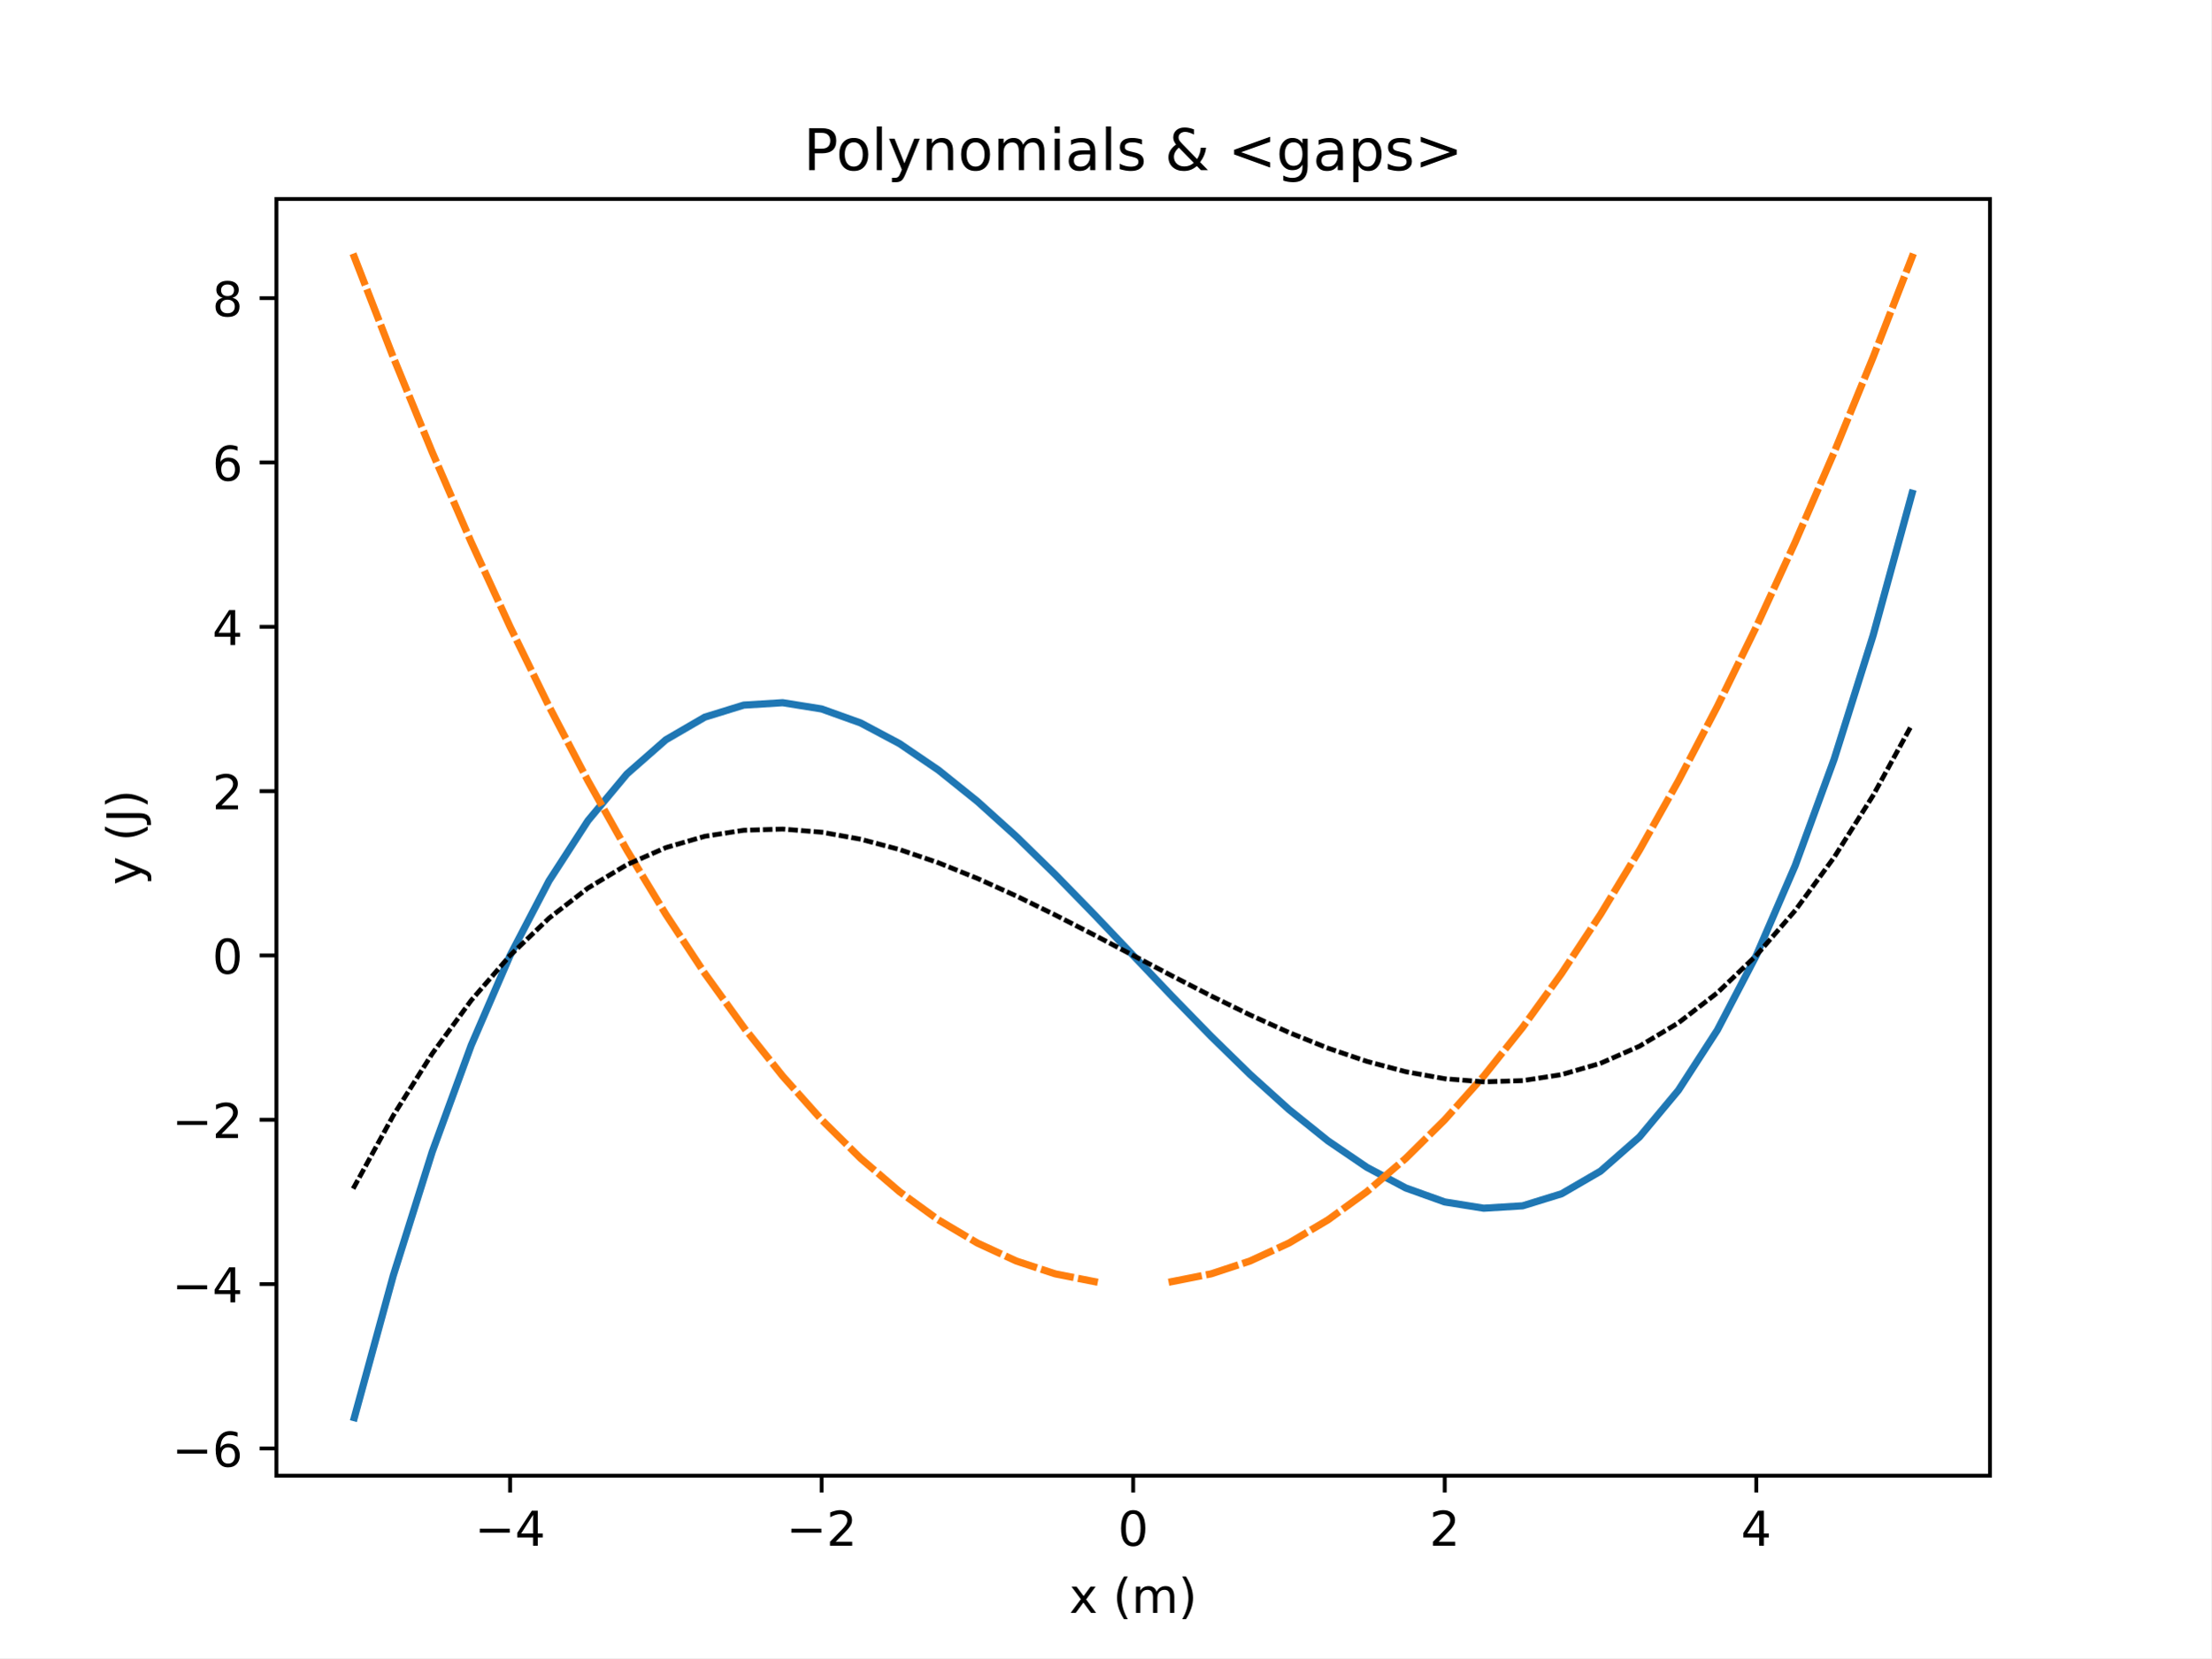
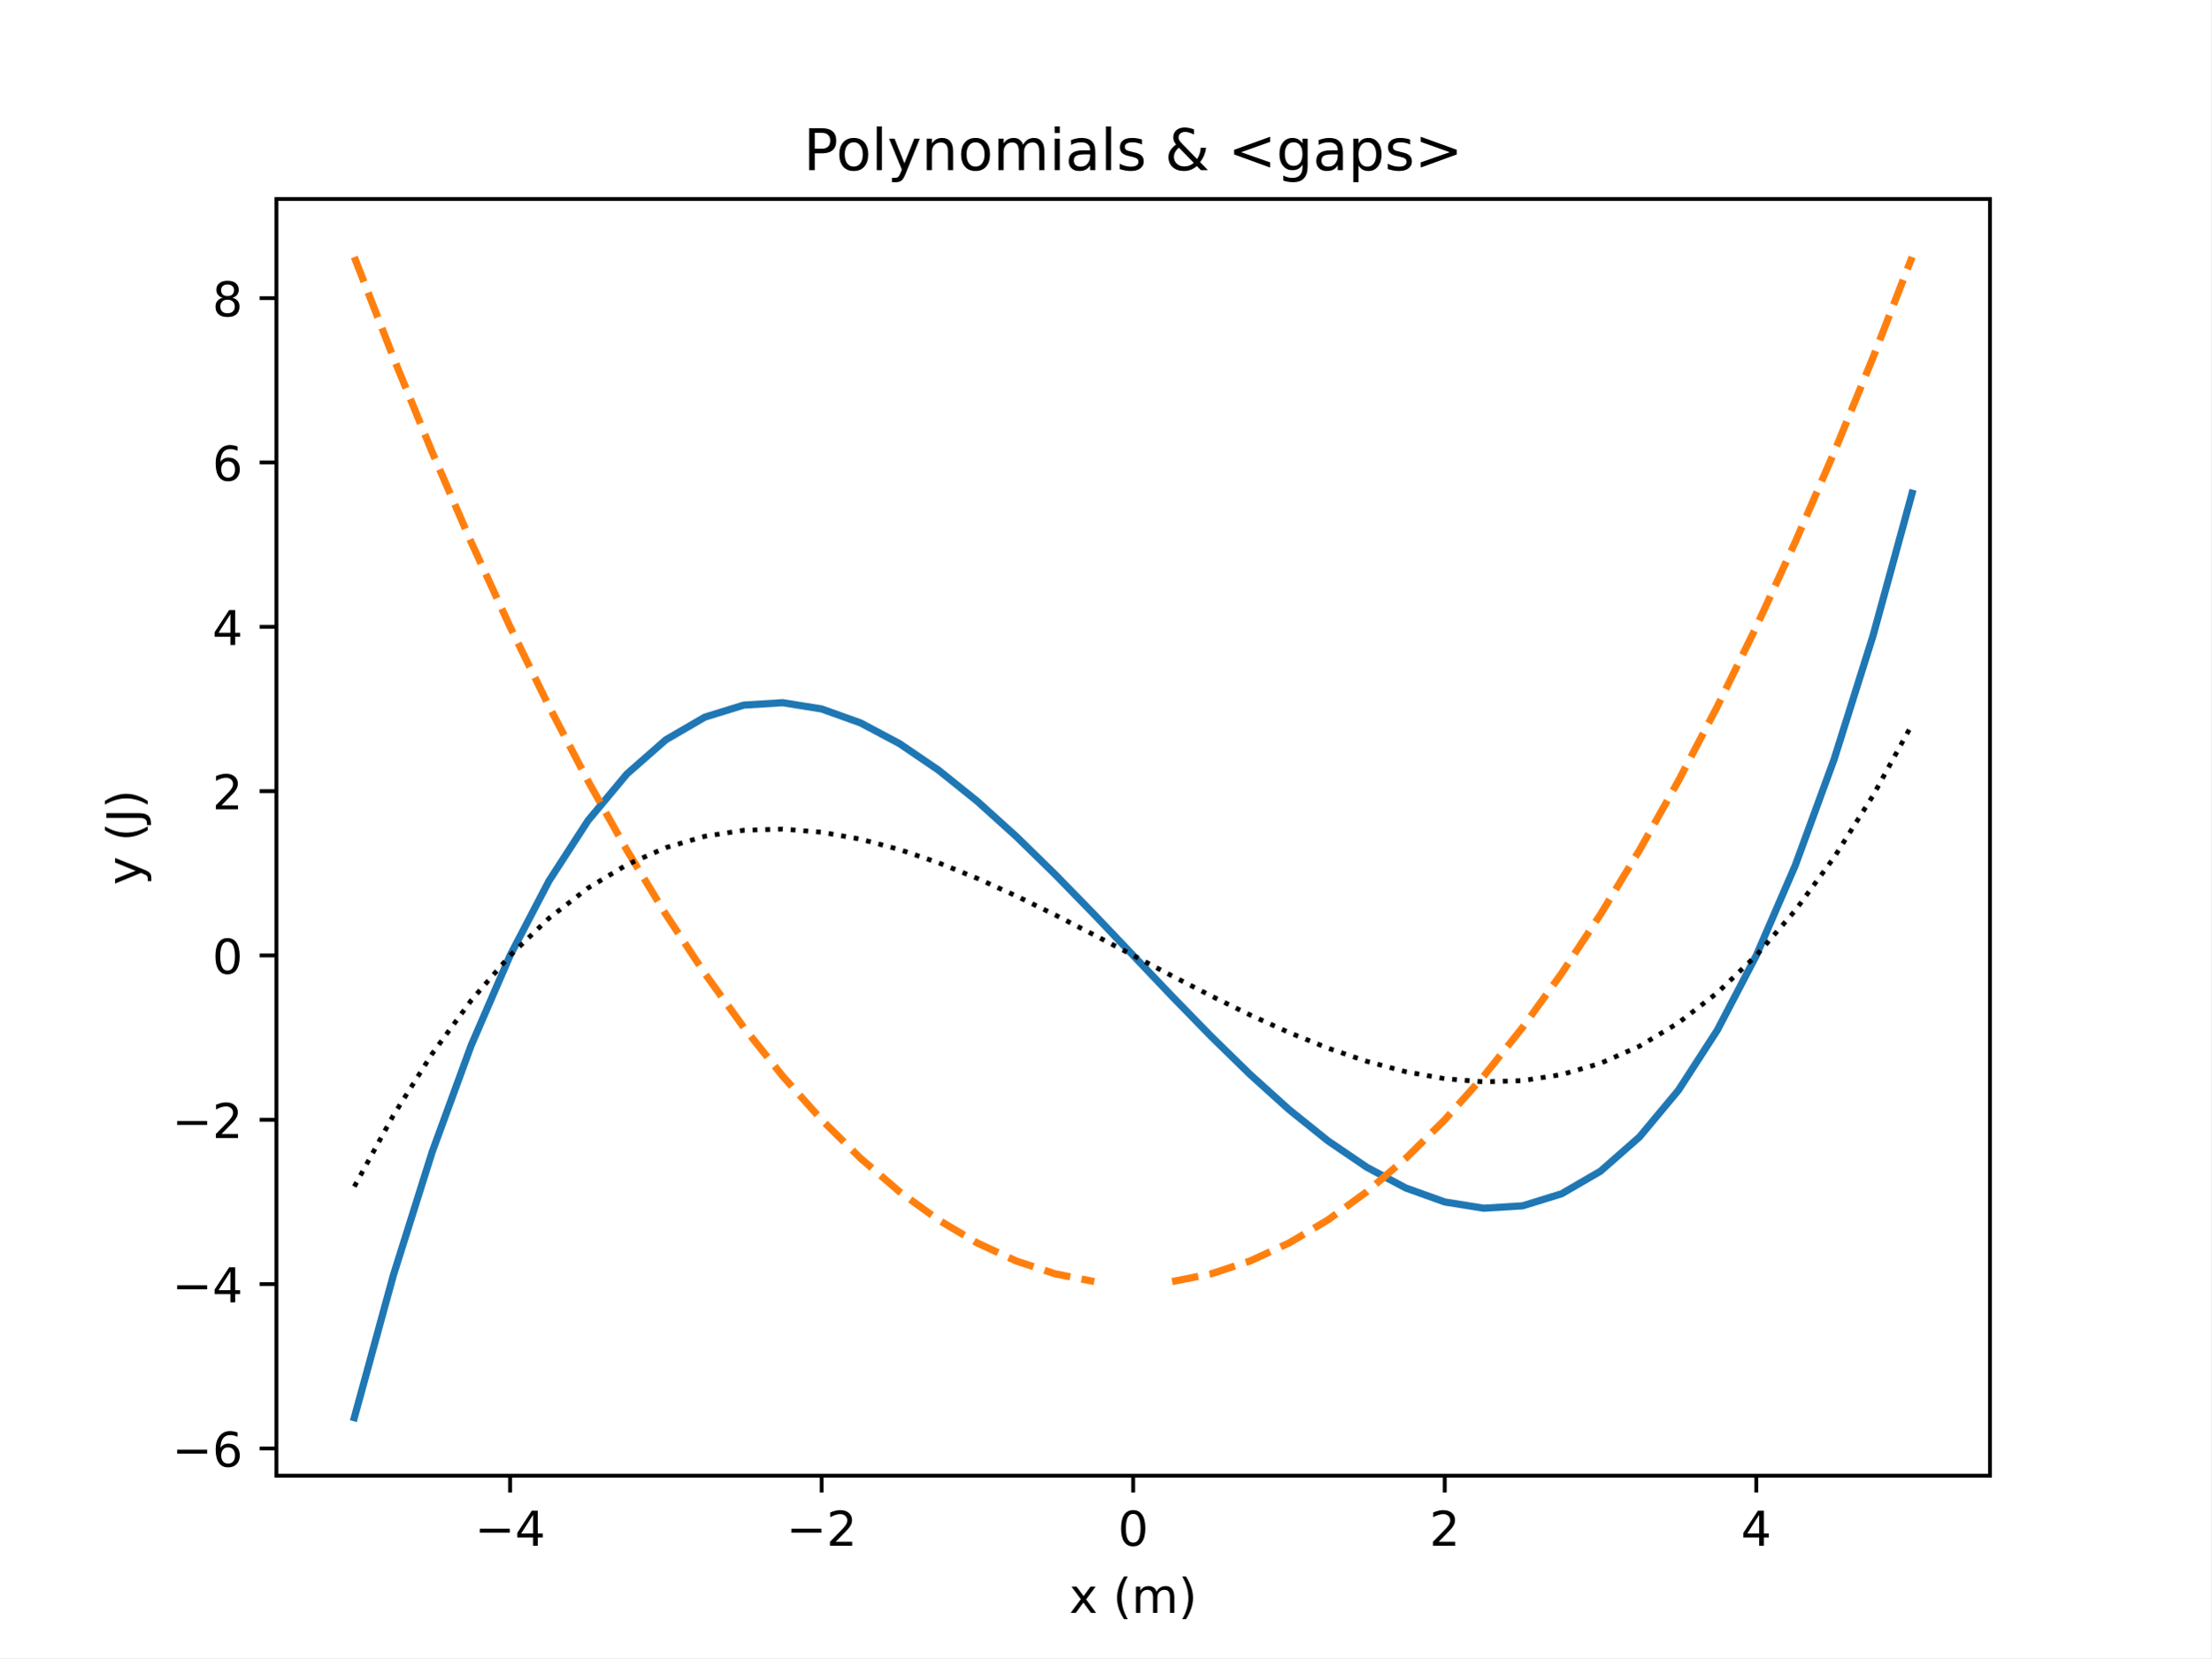
<svg xmlns="http://www.w3.org/2000/svg" width="460.8pt" height="345.6pt" viewBox="0 0 460.8 345.6" version="1.1">
  <rect width="460.8" height="345.6" fill="#ffffff" />
  <clipPath id="axes">
    <rect x="57.600" y="41.472" width="357.120" height="266.112" />
  </clipPath>
  <path d="M73.833 295.488L81.949 265.884L90.065 240.093L98.182 217.914L106.298 199.148L114.415 183.593L122.531 171.049L130.647 161.315L138.764 154.190L146.880 149.473L154.996 146.964L163.113 146.462L171.229 147.767L179.345 150.677L187.462 154.992L195.578 160.512L203.695 167.035L211.811 174.361L219.927 182.289L228.044 190.618L236.160 199.148L244.276 207.678L252.393 216.008L260.509 223.936L268.625 231.261L276.742 237.784L284.858 243.304L292.975 247.619L301.091 250.529L309.207 251.834L317.324 251.332L325.440 248.823L333.556 244.107L341.673 236.982L349.789 227.247L357.905 214.703L366.022 199.148L374.138 180.382L382.255 158.204L390.371 132.413L398.487 102.808" clip-path="url(#axes)" fill="none" stroke="#1f77b4" stroke-width="1.5" stroke-linecap="square" stroke-linejoin="round" />
-   <path d="M73.833 53.568L81.949 74.442L90.065 94.245L98.182 112.978L106.298 130.640L114.415 147.232L122.531 162.753L130.647 177.204L138.764 190.585L146.880 202.895L154.996 214.134L163.113 224.304L171.229 233.402L179.345 241.431L187.462 248.389L195.578 254.276L203.695 259.093L211.811 262.840L219.927 265.516L228.044 267.121M244.276 267.121L252.393 265.516L260.509 262.840L268.625 259.093L276.742 254.276L284.858 248.389L292.975 241.431L301.091 233.402L309.207 224.304L317.324 214.134L325.440 202.895L333.556 190.585L341.673 177.204L349.789 162.753L357.905 147.232L366.022 130.640L374.138 112.978L382.255 94.245L390.371 74.442L398.487 53.568" clip-path="url(#axes)" fill="none" stroke="#ff7f0e" stroke-width="1.5" stroke-linecap="square" stroke-linejoin="round" stroke-dasharray="5.550,2.400" />
-   <path d="M73.833 247.318L81.949 232.516L90.065 219.620L98.182 208.531L106.298 199.148L114.415 191.371L122.531 185.099L130.647 180.231L138.764 176.669L146.880 174.311L154.996 173.056L163.113 172.805L171.229 173.458L179.345 174.913L187.462 177.070L195.578 179.830L203.695 183.092L211.811 186.754L219.927 190.718L228.044 194.883L236.160 199.148L244.276 203.413L252.393 207.578L260.509 211.542L268.625 215.205L276.742 218.466L284.858 221.226L292.975 223.384L301.091 224.839L309.207 225.491L317.324 225.240L325.440 223.986L333.556 221.627L341.673 218.065L349.789 213.198L357.905 206.926L366.022 199.148L374.138 189.765L382.255 178.676L390.371 165.780L398.487 150.978" clip-path="url(#axes)" fill="none" stroke="#000000" stroke-width="1.0" stroke-linecap="square" stroke-linejoin="round" stroke-dasharray="1.000,1.650" />
+   <path d="M73.833 53.568L81.949 74.442L90.065 94.245L98.182 112.978L106.298 130.640L114.415 147.232L122.531 162.753L130.647 177.204L138.764 190.585L146.880 202.895L154.996 214.134L163.113 224.304L171.229 233.402L179.345 241.431L187.462 248.389L195.578 254.276L203.695 259.093L211.811 262.840L219.927 265.516L228.044 267.121M244.276 267.121L252.393 265.516L260.509 262.840L268.625 259.093L276.742 254.276L284.858 248.389L292.975 241.431L301.091 233.402L309.207 224.304L317.324 214.134L325.440 202.895L333.556 190.585L341.673 177.204L349.789 162.753L357.905 147.232L366.022 130.640L374.138 112.978L382.255 94.245L390.371 74.442L398.487 53.568" clip-path="url(#axes)" fill="none" stroke="#ff7f0e" stroke-width="1.5" stroke-linecap="butt" stroke-linejoin="round" stroke-dasharray="5.550,2.400" />
+   <path d="M73.833 247.318L81.949 232.516L90.065 219.620L98.182 208.531L106.298 199.148L114.415 191.371L122.531 185.099L130.647 180.231L138.764 176.669L146.880 174.311L154.996 173.056L163.113 172.805L171.229 173.458L179.345 174.913L187.462 177.070L195.578 179.830L203.695 183.092L211.811 186.754L219.927 190.718L228.044 194.883L236.160 199.148L244.276 203.413L252.393 207.578L260.509 211.542L268.625 215.205L276.742 218.466L284.858 221.226L292.975 223.384L301.091 224.839L309.207 225.491L317.324 225.240L325.440 223.986L333.556 221.627L341.673 218.065L349.789 213.198L357.905 206.926L366.022 199.148L374.138 189.765L382.255 178.676L390.371 165.780L398.487 150.978" clip-path="url(#axes)" fill="none" stroke="#000000" stroke-width="1.0" stroke-linecap="butt" stroke-linejoin="round" stroke-dasharray="1.000,1.650" />
  <rect x="57.600" y="41.472" width="357.120" height="266.112" fill="none" stroke="#000000" stroke-width="0.8" stroke-linejoin="miter" />
  <path d="M106.298 307.584L106.298 311.084" fill="none" stroke="#000000" stroke-width="0.8" stroke-linecap="butt" stroke-linejoin="round" />
  <text x="106.298" y="322.182" font-family="DejaVu Sans, Bitstream Vera Sans, Arial, Helvetica, sans-serif" font-size="10.0" text-anchor="middle" fill="#000000">−4</text>
  <path d="M171.229 307.584L171.229 311.084" fill="none" stroke="#000000" stroke-width="0.8" stroke-linecap="butt" stroke-linejoin="round" />
  <text x="171.229" y="322.182" font-family="DejaVu Sans, Bitstream Vera Sans, Arial, Helvetica, sans-serif" font-size="10.0" text-anchor="middle" fill="#000000">−2</text>
  <path d="M236.160 307.584L236.160 311.084" fill="none" stroke="#000000" stroke-width="0.8" stroke-linecap="butt" stroke-linejoin="round" />
  <text x="236.160" y="322.182" font-family="DejaVu Sans, Bitstream Vera Sans, Arial, Helvetica, sans-serif" font-size="10.0" text-anchor="middle" fill="#000000">0</text>
  <path d="M301.091 307.584L301.091 311.084" fill="none" stroke="#000000" stroke-width="0.8" stroke-linecap="butt" stroke-linejoin="round" />
  <text x="301.091" y="322.182" font-family="DejaVu Sans, Bitstream Vera Sans, Arial, Helvetica, sans-serif" font-size="10.0" text-anchor="middle" fill="#000000">2</text>
  <path d="M366.022 307.584L366.022 311.084" fill="none" stroke="#000000" stroke-width="0.8" stroke-linecap="butt" stroke-linejoin="round" />
  <text x="366.022" y="322.182" font-family="DejaVu Sans, Bitstream Vera Sans, Arial, Helvetica, sans-serif" font-size="10.0" text-anchor="middle" fill="#000000">4</text>
  <path d="M57.600 301.911L54.100 301.911" fill="none" stroke="#000000" stroke-width="0.8" stroke-linecap="butt" stroke-linejoin="round" />
  <text x="50.600" y="305.709" font-family="DejaVu Sans, Bitstream Vera Sans, Arial, Helvetica, sans-serif" font-size="10.0" text-anchor="end" fill="#000000">−6</text>
  <path d="M57.600 267.656L54.100 267.656" fill="none" stroke="#000000" stroke-width="0.8" stroke-linecap="butt" stroke-linejoin="round" />
  <text x="50.600" y="271.455" font-family="DejaVu Sans, Bitstream Vera Sans, Arial, Helvetica, sans-serif" font-size="10.0" text-anchor="end" fill="#000000">−4</text>
  <path d="M57.600 233.402L54.100 233.402" fill="none" stroke="#000000" stroke-width="0.8" stroke-linecap="butt" stroke-linejoin="round" />
  <text x="50.600" y="237.201" font-family="DejaVu Sans, Bitstream Vera Sans, Arial, Helvetica, sans-serif" font-size="10.0" text-anchor="end" fill="#000000">−2</text>
  <path d="M57.600 199.148L54.100 199.148" fill="none" stroke="#000000" stroke-width="0.8" stroke-linecap="butt" stroke-linejoin="round" />
  <text x="50.600" y="202.947" font-family="DejaVu Sans, Bitstream Vera Sans, Arial, Helvetica, sans-serif" font-size="10.0" text-anchor="end" fill="#000000">0</text>
  <path d="M57.600 164.894L54.100 164.894" fill="none" stroke="#000000" stroke-width="0.8" stroke-linecap="butt" stroke-linejoin="round" />
  <text x="50.600" y="168.693" font-family="DejaVu Sans, Bitstream Vera Sans, Arial, Helvetica, sans-serif" font-size="10.0" text-anchor="end" fill="#000000">2</text>
  <path d="M57.600 130.640L54.100 130.640" fill="none" stroke="#000000" stroke-width="0.8" stroke-linecap="butt" stroke-linejoin="round" />
  <text x="50.600" y="134.439" font-family="DejaVu Sans, Bitstream Vera Sans, Arial, Helvetica, sans-serif" font-size="10.0" text-anchor="end" fill="#000000">4</text>
  <path d="M57.600 96.386L54.100 96.386" fill="none" stroke="#000000" stroke-width="0.8" stroke-linecap="butt" stroke-linejoin="round" />
  <text x="50.600" y="100.185" font-family="DejaVu Sans, Bitstream Vera Sans, Arial, Helvetica, sans-serif" font-size="10.0" text-anchor="end" fill="#000000">6</text>
  <path d="M57.600 62.132L54.100 62.132" fill="none" stroke="#000000" stroke-width="0.8" stroke-linecap="butt" stroke-linejoin="round" />
  <text x="50.600" y="65.930" font-family="DejaVu Sans, Bitstream Vera Sans, Arial, Helvetica, sans-serif" font-size="10.0" text-anchor="end" fill="#000000">8</text>
  <text x="236.160" y="336.182" font-family="DejaVu Sans, Bitstream Vera Sans, Arial, Helvetica, sans-serif" font-size="10.0" text-anchor="middle" fill="#000000">x (m)</text>
  <text transform="translate(29.458 174.528) rotate(-90)" font-family="DejaVu Sans, Bitstream Vera Sans, Arial, Helvetica, sans-serif" font-size="10.0" text-anchor="middle" fill="#000000">y (J)</text>
  <text x="236.160" y="35.472" font-family="DejaVu Sans, Bitstream Vera Sans, Arial, Helvetica, sans-serif" font-size="12.0" text-anchor="middle" fill="#000000">Polynomials &amp; &lt;gaps&gt;</text>
</svg>
